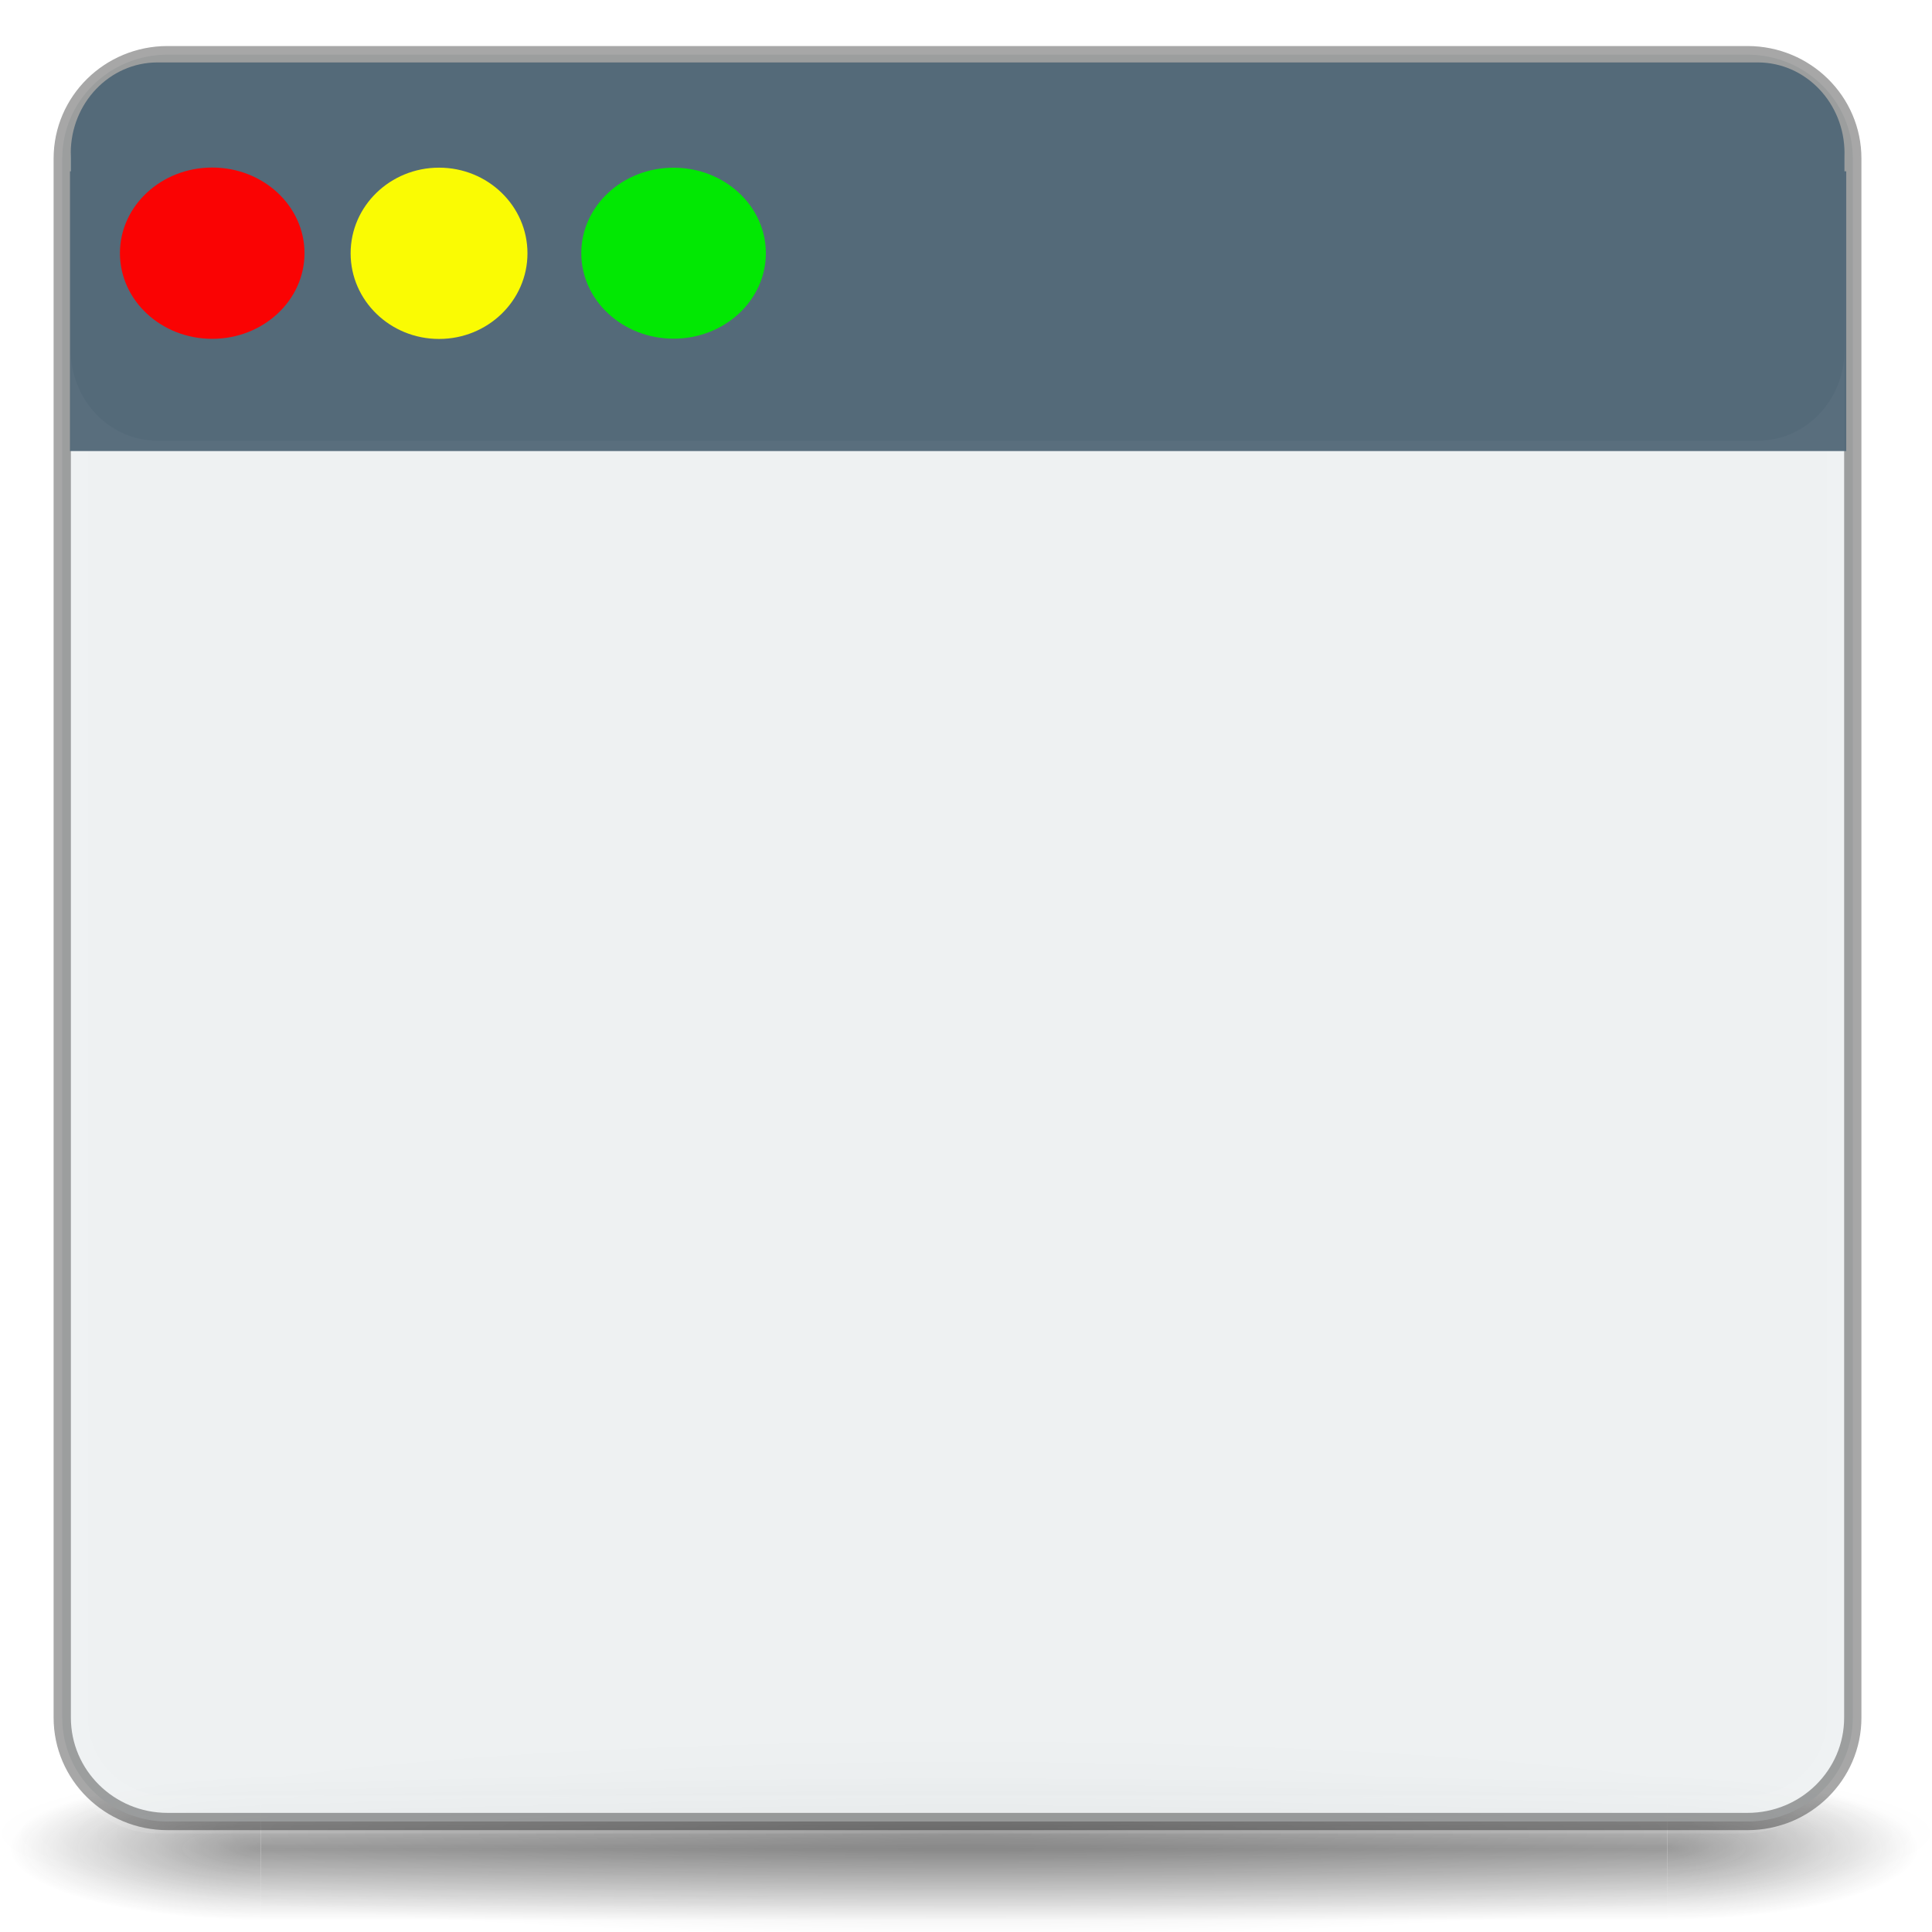
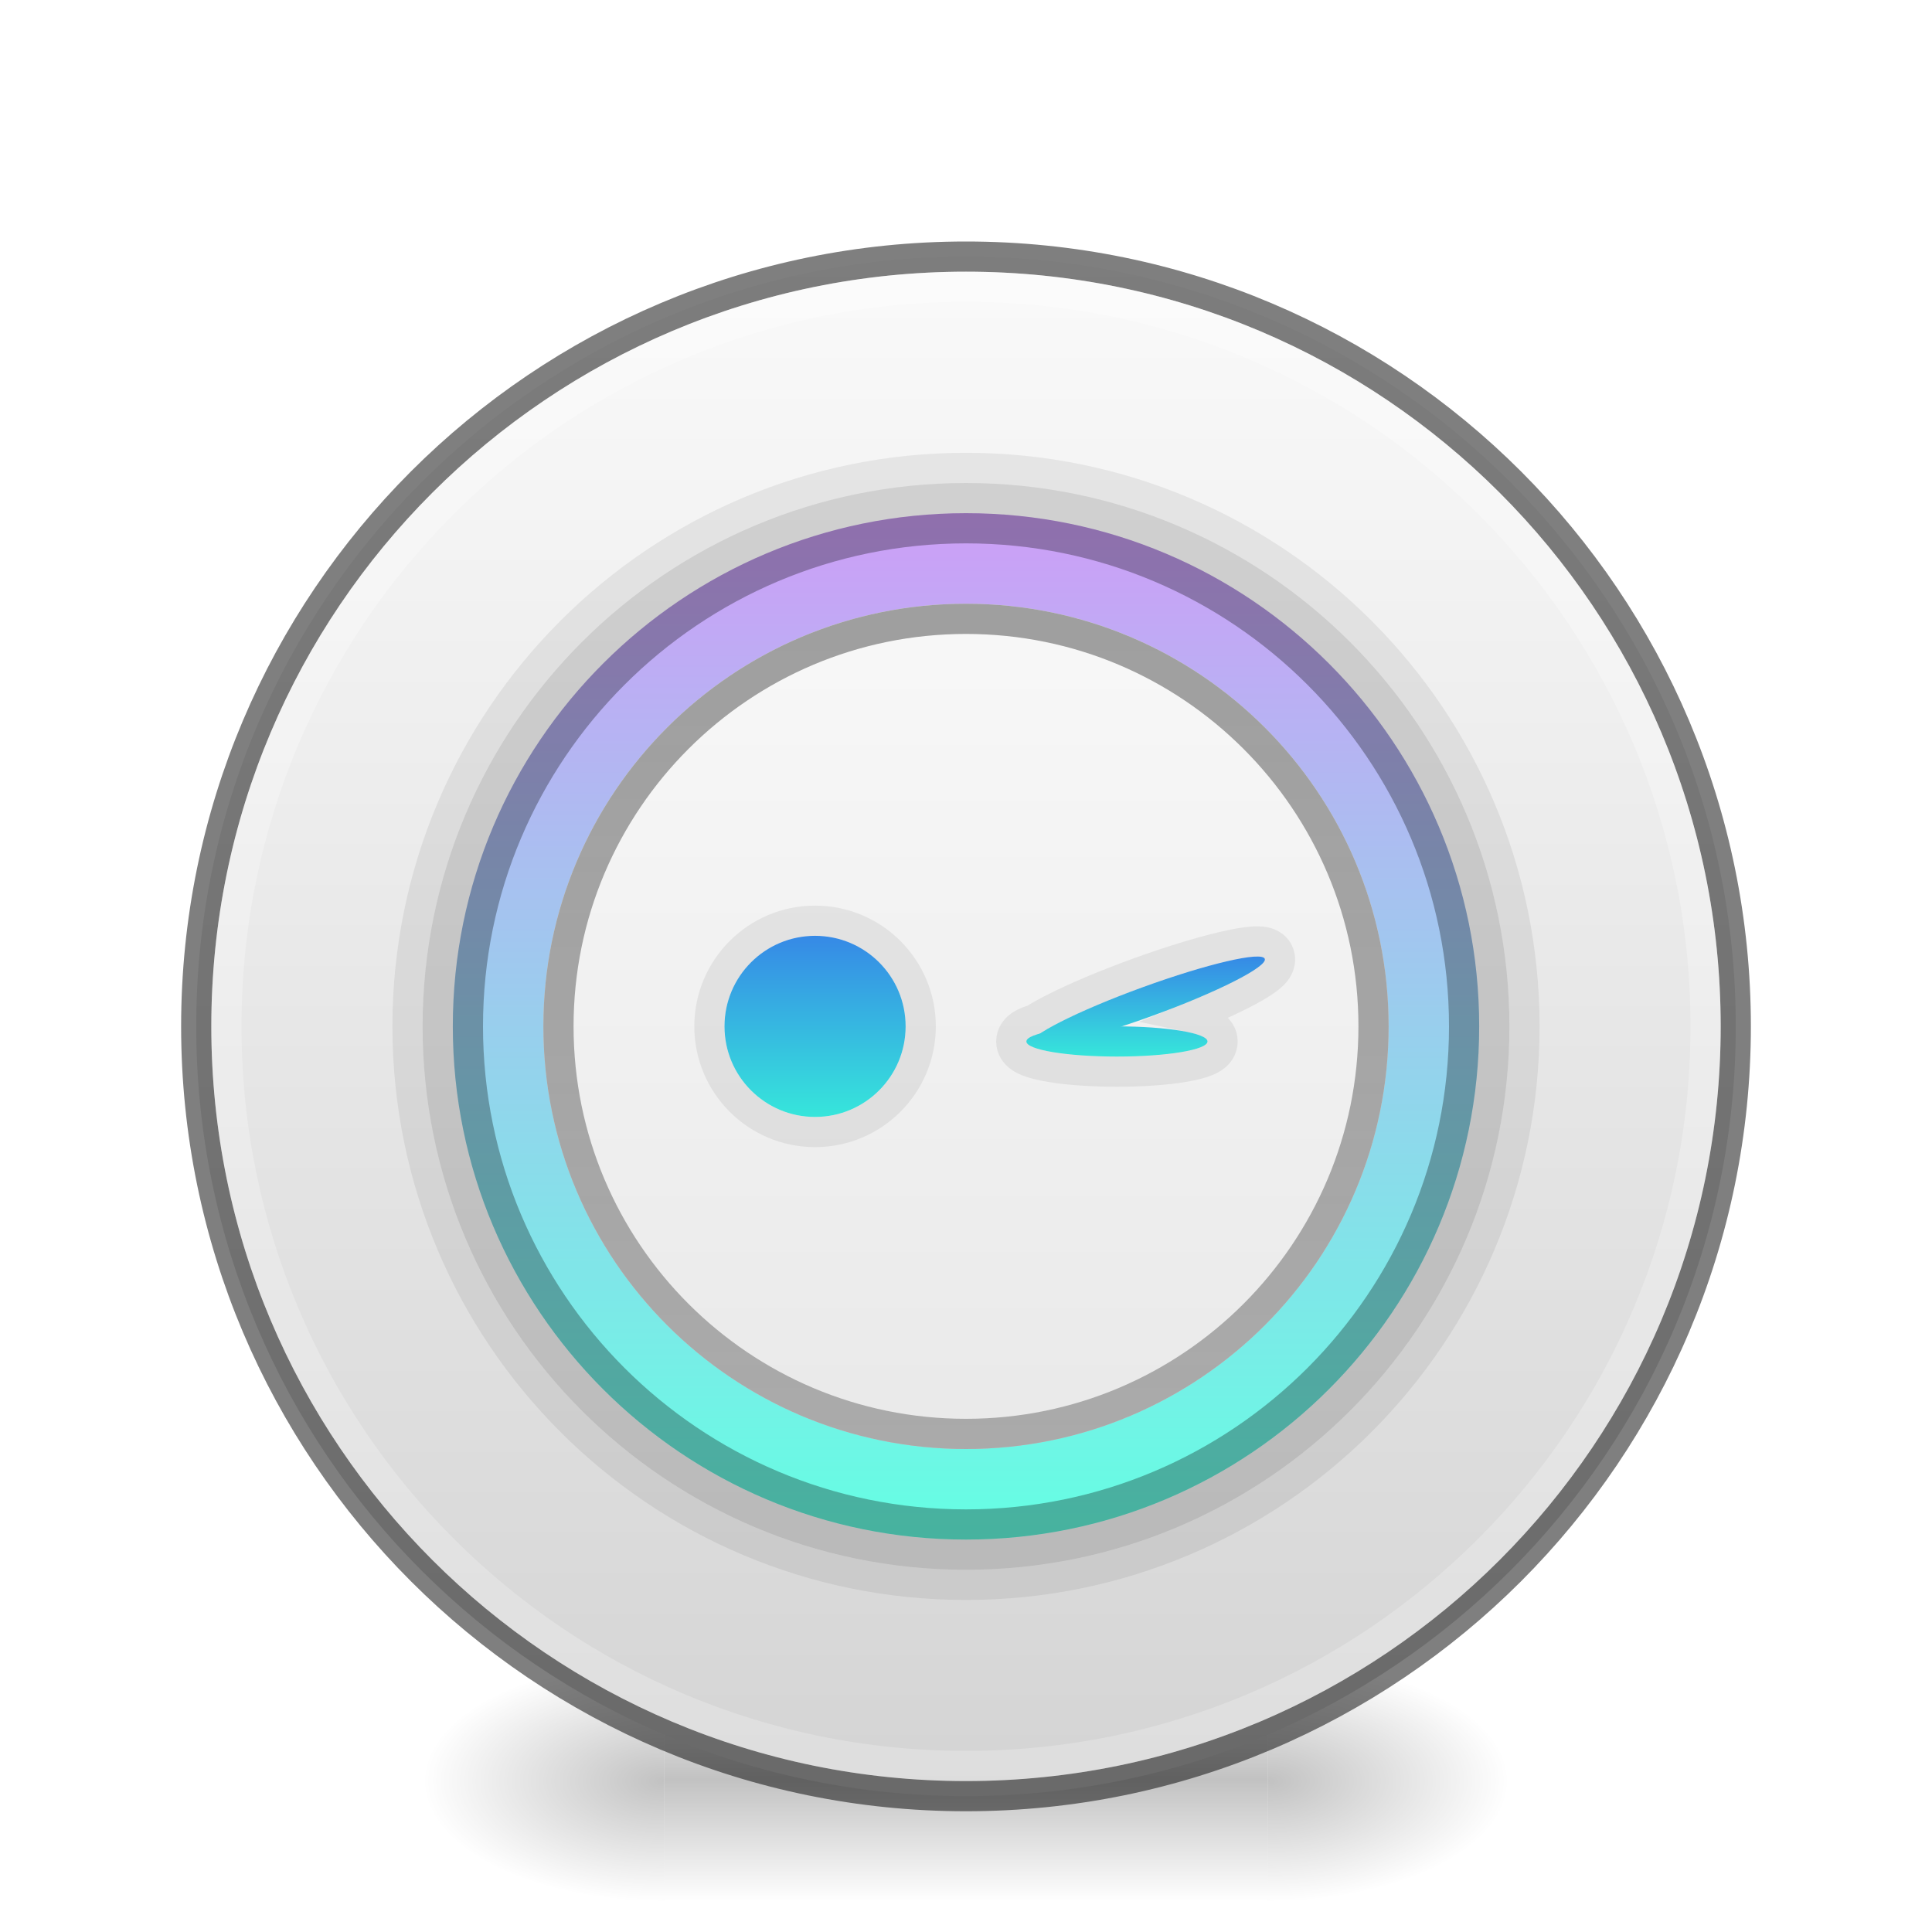
- <svg xmlns="http://www.w3.org/2000/svg" xmlns:xlink="http://www.w3.org/1999/xlink" version="1.1" width="64" height="64" id="svg3130">
-   <defs id="defs3132">
-     <linearGradient id="linearGradient5769">
-       <stop offset="0" style="stop-color:#ffffff;stop-opacity:1" id="stop5771" />
-       <stop offset="0" style="stop-color:#ffffff;stop-opacity:0.235" id="stop5773" />
-       <stop offset="1" style="stop-color:#ffffff;stop-opacity:0.157" id="stop5775" />
-       <stop offset="1" style="stop-color:#ffffff;stop-opacity:0.392" id="stop5777" />
+ <svg xmlns="http://www.w3.org/2000/svg" width="64" height="64" viewBox="0 0 64 64" fill="none">
+   <g opacity="0.4">
+     <rect x="22" y="55" width="20" height="8" fill="url(#paint0_linear)" />
+     <rect x="14" y="55" width="8" height="8" fill="url(#paint1_radial)" />
+     <rect width="8" height="8" transform="matrix(-1 0 0 1 50 55)" fill="url(#paint2_radial)" />
+   </g>
+   <circle cx="32" cy="34" r="25.5" fill="url(#paint3_linear)" />
+   <circle cx="32" cy="34" r="25.5" stroke="black" stroke-opacity="0.5" />
+   <circle cx="32" cy="34" r="24.5" stroke="url(#paint4_linear)" />
+   <circle cx="32" cy="34" r="18.5" stroke="black" stroke-opacity="0.07" />
+   <circle cx="32" cy="34" r="18" fill="#010101" fill-opacity="0.15" />
+   <circle cx="32" cy="34" r="15.5" stroke="url(#paint5_linear)" stroke-width="3" />
+   <path d="M48.5 34C48.5 43.113 41.113 50.5 32 50.5C22.887 50.5 15.5 43.113 15.5 34C15.5 24.887 22.887 17.5 32 17.5C41.113 17.5 48.5 24.887 48.5 34Z" stroke="black" stroke-opacity="0.3" />
+   <circle cx="32" cy="34" r="14" fill="url(#paint6_linear)" />
+   <circle cx="32" cy="34" r="13.5" stroke="url(#paint7_linear)" />
+   <circle cx="27" cy="34" r="3.5" stroke="black" stroke-opacity="0.07" />
+   <circle cx="27" cy="34" r="3" fill="url(#paint8_linear)" />
+   <path d="M40 34.5C40 34.776 38.657 35 37 35C35.343 35 34 34.776 34 34.5C34 34.224 35.343 34 37 34C38.657 34 40 34.224 40 34.5Z" fill="url(#paint9_linear)" />
+   <path d="M41.898 31.763C41.992 32.022 40.329 32.866 38.182 33.647C36.036 34.428 34.219 34.852 34.124 34.592C34.03 34.333 35.694 33.489 37.84 32.708C39.987 31.926 41.804 31.503 41.898 31.763Z" fill="url(#paint10_linear)" />
+   <path d="M39.947 33.84C39.806 33.784 39.635 33.738 39.445 33.698C40.086 33.439 40.655 33.184 41.107 32.955C41.451 32.78 41.745 32.612 41.953 32.461C42.053 32.388 42.159 32.302 42.24 32.204C42.292 32.141 42.48 31.899 42.368 31.592C42.256 31.284 41.957 31.22 41.876 31.205C41.752 31.182 41.615 31.183 41.491 31.192C41.234 31.21 40.902 31.27 40.525 31.358C39.766 31.535 38.755 31.842 37.669 32.238C36.583 32.633 35.611 33.047 34.916 33.4C34.659 33.53 34.43 33.657 34.244 33.775C34.176 33.795 34.111 33.817 34.053 33.84C33.955 33.879 33.842 33.932 33.745 34.012C33.654 34.086 33.5 34.247 33.5 34.5C33.5 34.753 33.654 34.914 33.745 34.989C33.842 35.068 33.955 35.121 34.053 35.16C34.252 35.239 34.512 35.299 34.797 35.347C35.374 35.443 36.153 35.5 37 35.5C37.847 35.5 38.626 35.443 39.203 35.347C39.488 35.299 39.748 35.239 39.947 35.16C40.045 35.121 40.158 35.068 40.255 34.989C40.346 34.914 40.5 34.753 40.5 34.5C40.5 34.247 40.346 34.086 40.255 34.012C40.158 33.932 40.045 33.879 39.947 33.84Z" stroke="black" stroke-opacity="0.07" />
+   <defs>
+     <linearGradient id="paint0_linear" x1="32" y1="55" x2="32" y2="63" gradientUnits="userSpaceOnUse">
+       <stop stop-opacity="0" />
+       <stop offset="0.492" stop-opacity="0.6" />
+       <stop offset="1" stop-opacity="0" />
    </linearGradient>
-     <linearGradient id="linearGradient5736">
-       <stop offset="0" style="stop-color:#586e75;stop-opacity:1" id="stop5738" />
-       <stop offset="1" style="stop-color:#073642;stop-opacity:1" id="stop5740" />
+     <radialGradient id="paint1_radial" cx="0" cy="0" r="1" gradientUnits="userSpaceOnUse" gradientTransform="translate(22 59) rotate(-180) scale(8 4)">
+       <stop stop-opacity="0.6" />
+       <stop offset="1" stop-opacity="0" />
+     </radialGradient>
+     <radialGradient id="paint2_radial" cx="0" cy="0" r="1" gradientUnits="userSpaceOnUse" gradientTransform="translate(8 4) rotate(-180) scale(8 4)">
+       <stop stop-opacity="0.6" />
+       <stop offset="1" stop-opacity="0" />
+     </radialGradient>
+     <linearGradient id="paint3_linear" x1="32" y1="8.5" x2="32" y2="59.5" gradientUnits="userSpaceOnUse">
+       <stop stop-color="#FAFAFA" />
+       <stop offset="1" stop-color="#D4D4D4" />
    </linearGradient>
-     <linearGradient id="linearGradient4337">
-       <stop offset="0" style="stop-color:#fdf6e3;stop-opacity:1" id="stop4339" />
-       <stop offset="1" style="stop-color:#eee8d5;stop-opacity:1" id="stop4341" />
+     <linearGradient id="paint4_linear" x1="32" y1="9" x2="32" y2="59" gradientUnits="userSpaceOnUse">
+       <stop stop-color="white" stop-opacity="0.3" />
+       <stop offset="1" stop-color="white" stop-opacity="0.21" />
    </linearGradient>
-     <linearGradient x1="41.453" y1="-3.75" x2="41.453" y2="42.06" id="linearGradient4277-0" xlink:href="#linearGradient5769" gradientUnits="userSpaceOnUse" gradientTransform="matrix(1.432432,0,0,1.135135,-0.37882,10.25677)" />
-     <linearGradient x1="25.132" y1="0.985" x2="25.132" y2="47.013" id="linearGradient4285-6" xlink:href="#linearGradient4337" gradientUnits="userSpaceOnUse" gradientTransform="matrix(1.571425,0,0,0.9560468,-3.7142,13.08819)" />
-     <radialGradient cx="19.534" cy="40.43" r="23.93" fx="19.534" fy="40.43" id="radialGradient4291-0" xlink:href="#radialGradient3109-470-9-6" gradientUnits="userSpaceOnUse" gradientTransform="matrix(1.002956,1.769214e-7,-1.4743171e-8,0.0835781,14.40734,56.6209)" />
-     <radialGradient cx="62.625" cy="4.625" r="10.625" id="radialGradient3109-470-9-6" gradientUnits="userSpaceOnUse" gradientTransform="matrix(1.129412,0,0,0.2823525,-58.72941,19.69412)">
-       <stop id="stop5165-6-1" style="stop-color:#000000;stop-opacity:1" offset="0" />
-       <stop id="stop5167-3-5" style="stop-color:#000000;stop-opacity:0" offset="1" />
-     </radialGradient>
-     <linearGradient xlink:href="#linearGradient5736" id="linearGradient5857" gradientUnits="userSpaceOnUse" gradientTransform="matrix(1.516382,0.4032233,-0.248599,0.9208726,3.95455,0.187118)" x1="17.234" y1="-1.663" x2="26.343" y2="54.478" />
-     <linearGradient y2="47.013" x2="25.132" y1="0.985" x1="25.132" gradientTransform="matrix(1.571425,0,0,0.9560468,-5.7142,12.90359)" gradientUnits="userSpaceOnUse" id="linearGradient4523" xlink:href="#linearGradient5736" />
-     <linearGradient y2="42.06" x2="41.453" y1="-3.75" x1="41.453" gradientTransform="matrix(1.432432,0,0,1.135135,-4.37882,8.25677)" gradientUnits="userSpaceOnUse" id="linearGradient4677" xlink:href="#linearGradient5769" />
-     <radialGradient gradientTransform="matrix(0.2487194,0,0,0.07817047,4.951023,45.72137)" gradientUnits="userSpaceOnUse" xlink:href="#linearGradient3820-7-2-1" id="radialGradient3025-3" fy="186.171" fx="99.157" r="62.769" cy="186.171" cx="99.157" />
-     <linearGradient id="linearGradient3820-7-2-1">
-       <stop offset="0" style="stop-color:#3d3d3d;stop-opacity:1" id="stop3822-2-6-3" />
-       <stop offset="0.5" style="stop-color:#686868;stop-opacity:0.498" id="stop3864-8-7-7" />
-       <stop offset="1" style="stop-color:#686868;stop-opacity:0" id="stop3824-1-2-5" />
+     <linearGradient id="paint5_linear" x1="32" y1="17" x2="32" y2="51" gradientUnits="userSpaceOnUse">
+       <stop stop-color="#CD9EF7" />
+       <stop offset="1" stop-color="#64FFE3" />
    </linearGradient>
-     <linearGradient gradientTransform="matrix(1.059851,0,0,1.05893,-46.00269,13.30072)" gradientUnits="userSpaceOnUse" xlink:href="#linearGradient4011" id="linearGradient3019-3" y2="44.341" x2="71.204" y1="6.238" x1="71.204" />
-     <linearGradient id="linearGradient4011">
-       <stop offset="0" style="stop-color:#ffffff;stop-opacity:1" id="stop4013" />
-       <stop offset="0.508" style="stop-color:#ffffff;stop-opacity:0.235" id="stop4015" />
-       <stop offset="0.835" style="stop-color:#ffffff;stop-opacity:0.157" id="stop4017" />
-       <stop offset="1" style="stop-color:#ffffff;stop-opacity:0.392" id="stop4019" />
+     <linearGradient id="paint6_linear" x1="32" y1="20" x2="32" y2="48" gradientUnits="userSpaceOnUse">
+       <stop stop-color="#F8F8F8" />
+       <stop offset="1" stop-color="#E9E9E9" />
    </linearGradient>
-     <linearGradient x1="167.983" y1="6.833" x2="167.983" y2="61.692" id="linearGradient3012-1" xlink:href="#linearGradient5803-2-1" gradientUnits="userSpaceOnUse" gradientTransform="matrix(0.7148167,0,0,0.7141959,-85.30647,16.43655)" />
-     <linearGradient id="linearGradient5803-2-1">
-       <stop id="stop5805-1-6" style="stop-color:#fff5ef;stop-opacity:1" offset="0" />
-       <stop id="stop5807-6-6" style="stop-color:#fef8dd;stop-opacity:1" offset="1" />
+     <linearGradient id="paint7_linear" x1="32" y1="20" x2="32" y2="48" gradientUnits="userSpaceOnUse">
+       <stop stop-opacity="0.36" />
+       <stop offset="1" stop-opacity="0.27" />
    </linearGradient>
-     <radialGradient gradientTransform="matrix(0.9127923,0,0,0.09636322,35.67744,51.72663)" gradientUnits="userSpaceOnUse" xlink:href="#linearGradient5071-7-3-2" id="radialGradient4111" fy="93.468" fx="-4.029" r="35.338" cy="93.468" cx="-4.029" />
-     <linearGradient id="linearGradient5071-7-3-2">
-       <stop offset="0" style="stop-color:#000000;stop-opacity:1" id="stop5073-2-9-5" />
-       <stop offset="1" style="stop-color:#000000;stop-opacity:0" id="stop5075-2-1-5" />
+     <linearGradient id="paint8_linear" x1="27" y1="31" x2="27" y2="37" gradientUnits="userSpaceOnUse">
+       <stop stop-color="#3689E6" />
+       <stop offset="1" stop-color="#36E6DB" />
    </linearGradient>
-     <radialGradient gradientTransform="matrix(2.003784,0,0,1.4,27.98813,-17.4)" gradientUnits="userSpaceOnUse" xlink:href="#linearGradient3688-166-749-5" id="radialGradient4093" fy="43.5" fx="4.993" r="2.5" cy="43.5" cx="4.993" />
-     <linearGradient id="linearGradient3688-166-749-5">
-       <stop offset="0" style="stop-color:#181818;stop-opacity:1" id="stop2883-0" />
-       <stop offset="1" style="stop-color:#181818;stop-opacity:0" id="stop2885-5" />
+     <linearGradient id="paint9_linear" x1="37.951" y1="31.686" x2="37.951" y2="35" gradientUnits="userSpaceOnUse">
+       <stop stop-color="#3689E6" />
+       <stop offset="1" stop-color="#36E6DB" />
    </linearGradient>
-     <radialGradient gradientTransform="matrix(2.003784,0,0,1.4,-20.01187,-104.4)" gradientUnits="userSpaceOnUse" xlink:href="#linearGradient3688-166-749-5" id="radialGradient4095" fy="43.5" fx="4.993" r="2.5" cy="43.5" cx="4.993" />
-     <linearGradient gradientUnits="userSpaceOnUse" xlink:href="#linearGradient3702-501-757-0" id="linearGradient4097" y2="39.999" x2="25.058" y1="47.028" x1="25.058" />
-     <linearGradient id="linearGradient3702-501-757-0">
-       <stop offset="0" style="stop-color:#181818;stop-opacity:0" id="stop2895-0" />
-       <stop offset="0.5" style="stop-color:#181818;stop-opacity:1" id="stop2897-2" />
-       <stop offset="1" style="stop-color:#181818;stop-opacity:0" id="stop2899-6" />
+     <linearGradient id="paint10_linear" x1="37.951" y1="31.686" x2="37.951" y2="35" gradientUnits="userSpaceOnUse">
+       <stop stop-color="#3689E6" />
+       <stop offset="1" stop-color="#36E6DB" />
    </linearGradient>
-     <linearGradient gradientTransform="matrix(1.575708,0,0,1.549257,-6.325198,-5.393675)" gradientUnits="userSpaceOnUse" xlink:href="#linearGradient3924" id="linearGradient4136" y2="43" x2="24" y1="5" x1="24" />
-     <linearGradient id="linearGradient3924">
-       <stop offset="0" style="stop-color:#ffffff;stop-opacity:1" id="stop3926" />
-       <stop offset="0.063" style="stop-color:#ffffff;stop-opacity:0.235" id="stop3928" />
-       <stop offset="0.951" style="stop-color:#ffffff;stop-opacity:0.157" id="stop3930" />
-       <stop offset="1" style="stop-color:#ffffff;stop-opacity:0.392" id="stop3932" />
-     </linearGradient>
-     <linearGradient gradientTransform="matrix(1.57194,0,0,1.551145,-6.007882,-6.152285)" gradientUnits="userSpaceOnUse" xlink:href="#linearGradient3924" id="linearGradient4136-3" y2="43" x2="24" y1="5" x1="24" />
  </defs>
-   <path d="m 64.256,60.733 a 32.256,3.405 0 0 1 -64.513,0 32.256,3.405 0 1 1 64.513,0 z" id="path3041" style="color:#000000;display:inline;overflow:visible;visibility:visible;opacity:0.2;fill:url(#radialGradient4111);fill-opacity:1;fill-rule:nonzero;stroke:none;stroke-width:1;marker:none;enable-background:accumulate" />
-   <g transform="matrix(1.580713,0,0,0.5251728,-6.001997,38.91536)" id="g2036" style="display:inline">
-     <g transform="matrix(1.052632,0,0,1.285713,-1.263158,-13.42854)" id="g3712" style="opacity:0.4">
-       <rect width="5" height="7" x="38" y="40" id="rect2801" style="fill:url(#radialGradient4093);fill-opacity:1;stroke:none" />
-       <rect width="5" height="7" x="-10" y="-47" transform="scale(-1,-1)" id="rect3696" style="fill:url(#radialGradient4095);fill-opacity:1;stroke:none" />
-       <rect width="28" height="7" x="10" y="40" id="rect3700" style="fill:url(#linearGradient4097);fill-opacity:1;stroke:none" />
-     </g>
-   </g>
-   <rect width="58.301" height="57.322" rx="2.886" ry="2.838" x="2.341" y="3.127" id="rect6741-7" style="opacity:0.3;fill:none;stroke:url(#linearGradient4136);stroke-width:0.572;stroke-linecap:round;stroke-linejoin:round;stroke-miterlimit:4;stroke-dasharray:none;stroke-dashoffset:0;stroke-opacity:1" />
-   <rect width="59.314" height="58.529" rx="3.487" ry="3.44" x="2.062" y="1.811" id="rect5505-21-3-5" style="color:#000000;display:inline;overflow:visible;visibility:visible;opacity:0.9;fill:#ecf0f1;fill-opacity:1;fill-rule:nonzero;stroke:none;stroke-width:1;marker:none;enable-background:accumulate" />
-   <rect width="58.162" height="57.392" rx="2.879" ry="2.841" x="2.638" y="2.379" id="rect6741-7-6" style="opacity:0.3;fill:none;stroke:url(#linearGradient4136-3);stroke-width:0.572;stroke-linecap:round;stroke-linejoin:round;stroke-miterlimit:4;stroke-dasharray:none;stroke-dashoffset:0;stroke-opacity:1" />
-   <rect width="59.314" height="58.529" rx="3.487" ry="3.44" x="2.062" y="1.811" id="rect5505-21-3-1-2" style="color:#000000;display:inline;overflow:visible;visibility:visible;opacity:0.7;fill:none;stroke:#000000;stroke-width:0.572;stroke-linecap:round;stroke-linejoin:round;stroke-miterlimit:4;stroke-dasharray:none;stroke-dashoffset:0;stroke-opacity:0.496;marker:none;enable-background:accumulate" />
-   <rect width="58.758" height="12.531" rx="2.874" ry="3.005" x="2.344" y="2.068" id="rect5505-21-3-5-3" style="color:#000000;display:inline;overflow:visible;visibility:visible;opacity:1;fill:#546a79;fill-opacity:1;fill-rule:nonzero;stroke:none;stroke-width:1;marker:none;enable-background:accumulate" />
-   <rect style="opacity:0.97;fill:#546a79;fill-opacity:1;fill-rule:nonzero;stroke:none;stroke-width:1.712;stroke-miterlimit:4;stroke-dasharray:none;stroke-opacity:0.496" id="rect4199" width="58.841" height="9.267" x="2.318" y="5.675" rx="0" ry="0" />
-   <ellipse style="opacity:0.97;fill:#ff0000;fill-opacity:1;fill-rule:nonzero;stroke:none;stroke-width:1.712;stroke-miterlimit:4;stroke-dasharray:none;stroke-opacity:0.496" id="path4203" cx="7.03" cy="8.387" rx="3.057" ry="2.837" />
-   <ellipse style="opacity:0.97;fill:#ffff00;fill-opacity:1;fill-rule:nonzero;stroke:none;stroke-width:1.712;stroke-miterlimit:4;stroke-dasharray:none;stroke-opacity:0.496" id="path4207" cx="14.544" cy="8.391" rx="2.929" ry="2.837" />
-   <ellipse style="opacity:0.97;fill:#00eb00;fill-opacity:1;fill-rule:nonzero;stroke:none;stroke-width:1.712;stroke-miterlimit:4;stroke-dasharray:none;stroke-opacity:0.496" id="path4209" cx="22.313" cy="8.387" rx="3.057" ry="2.832" />
</svg>
